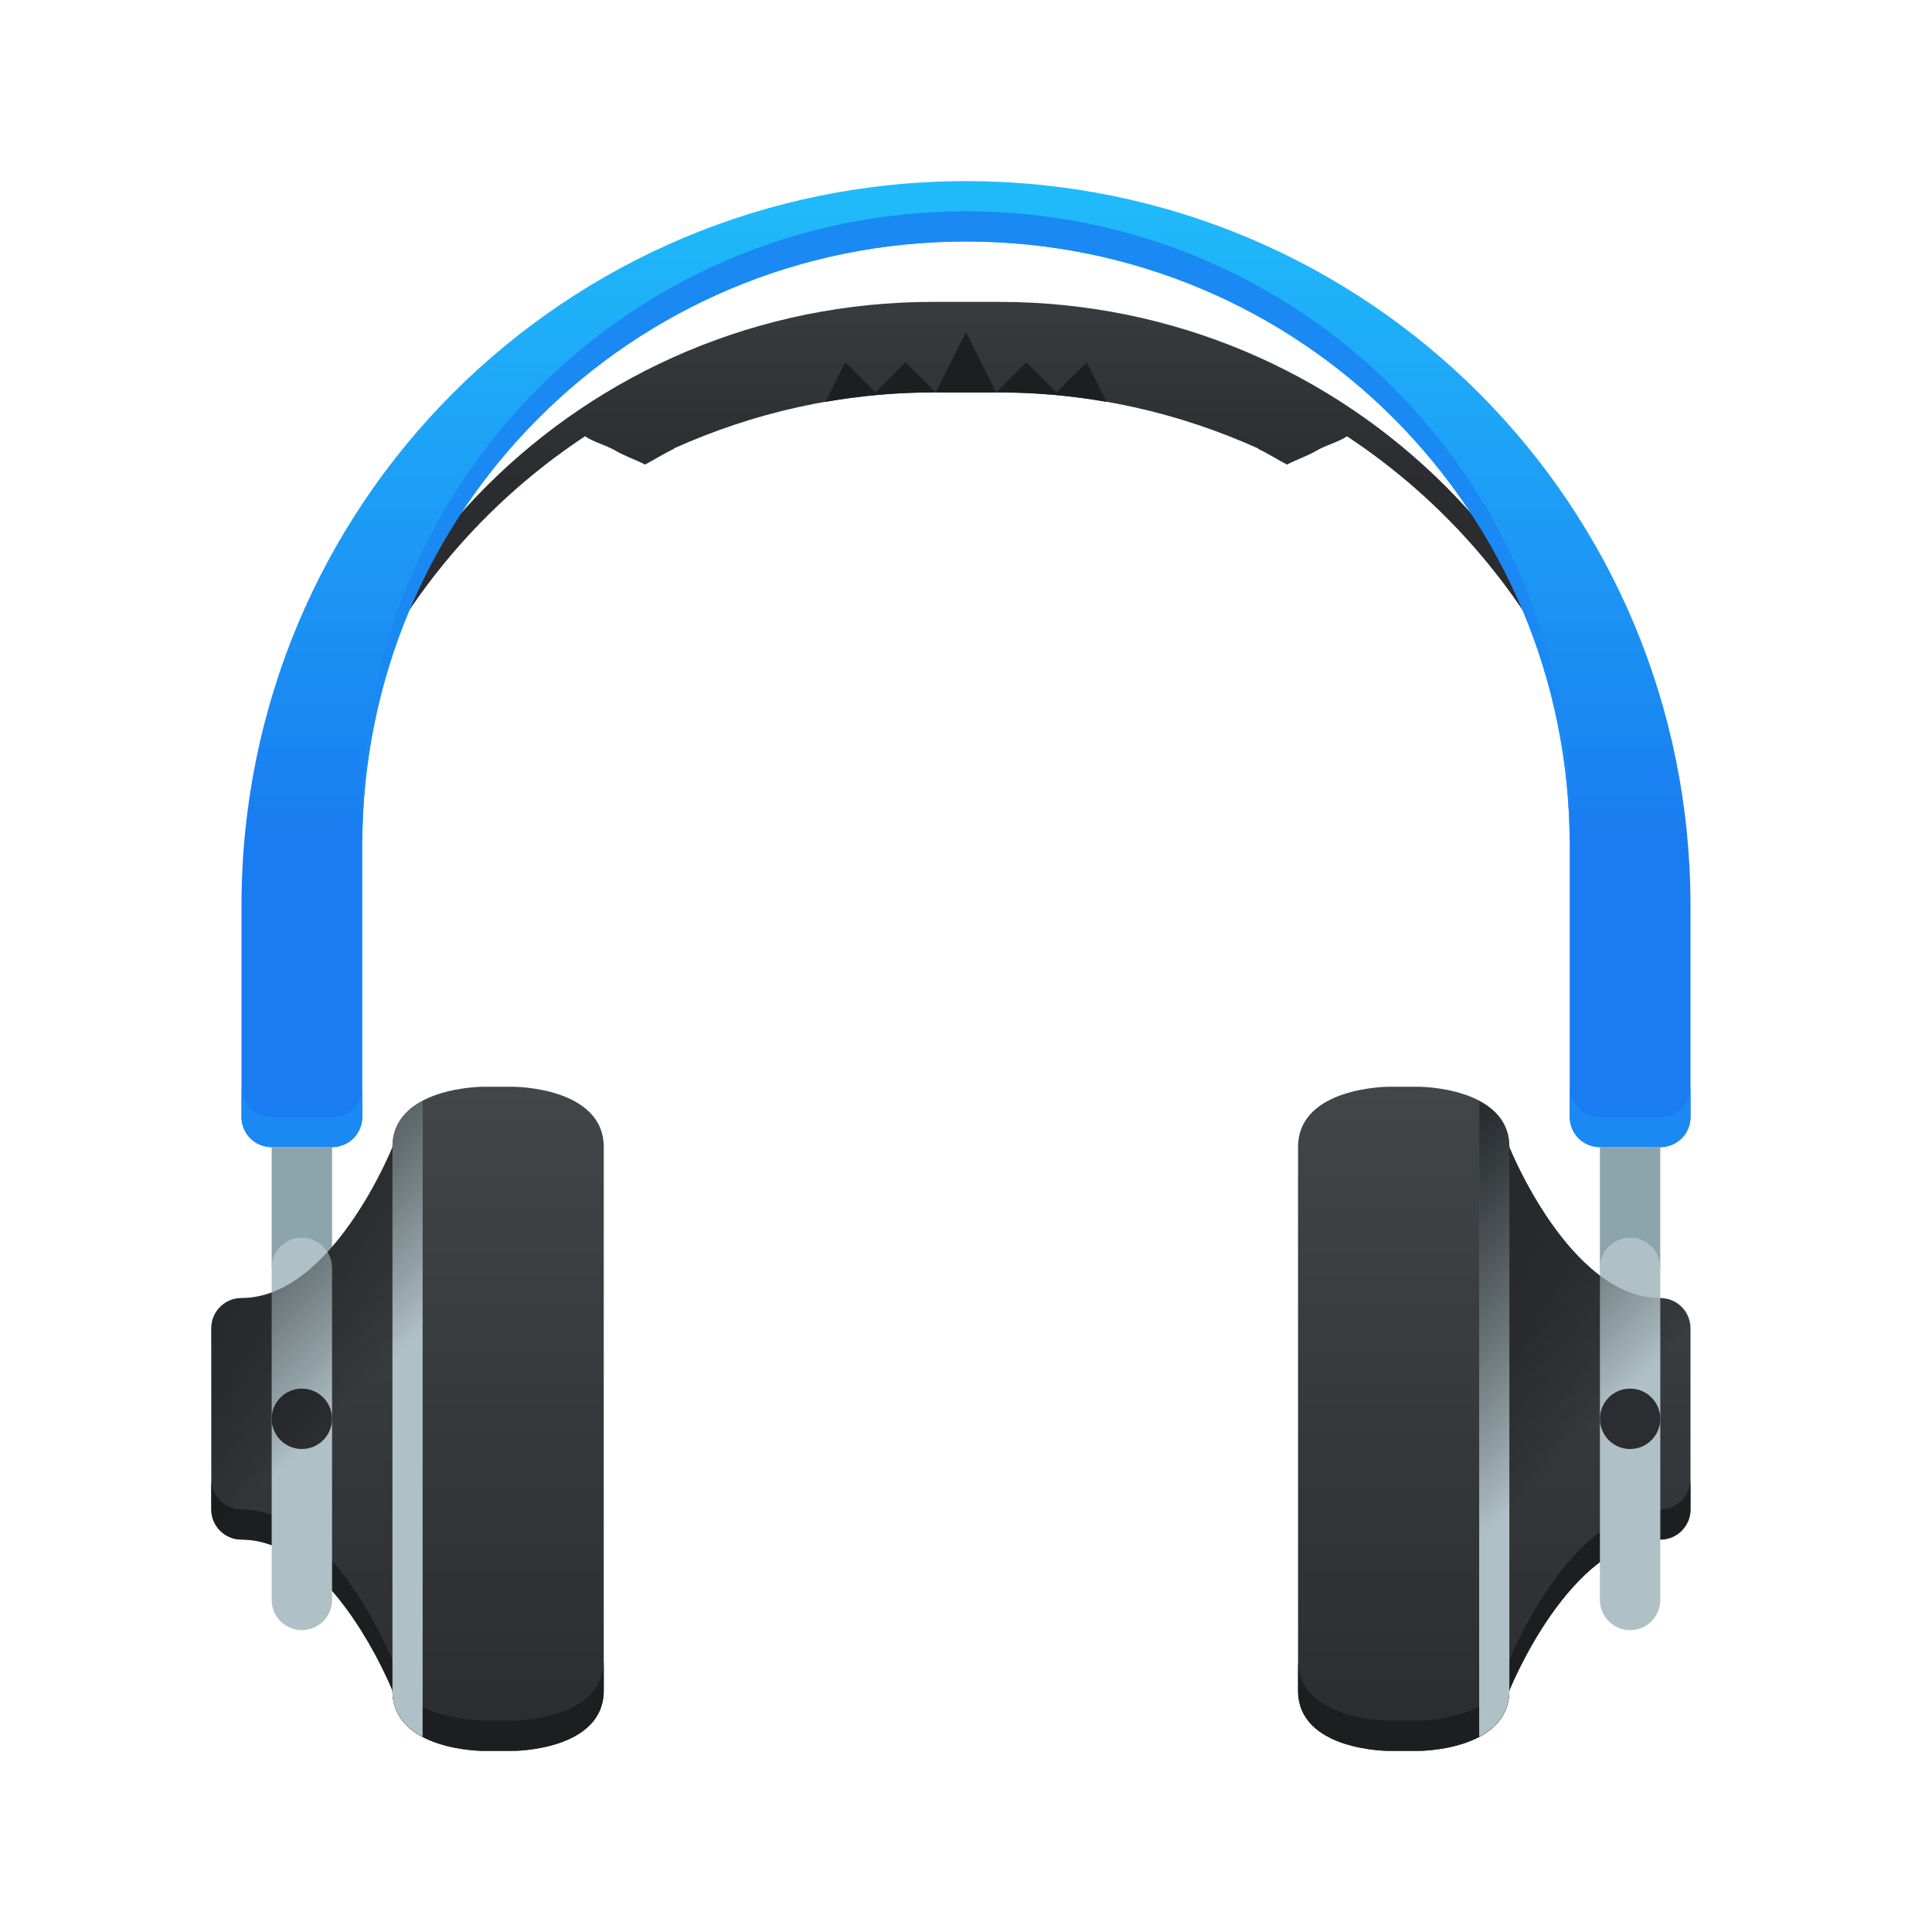
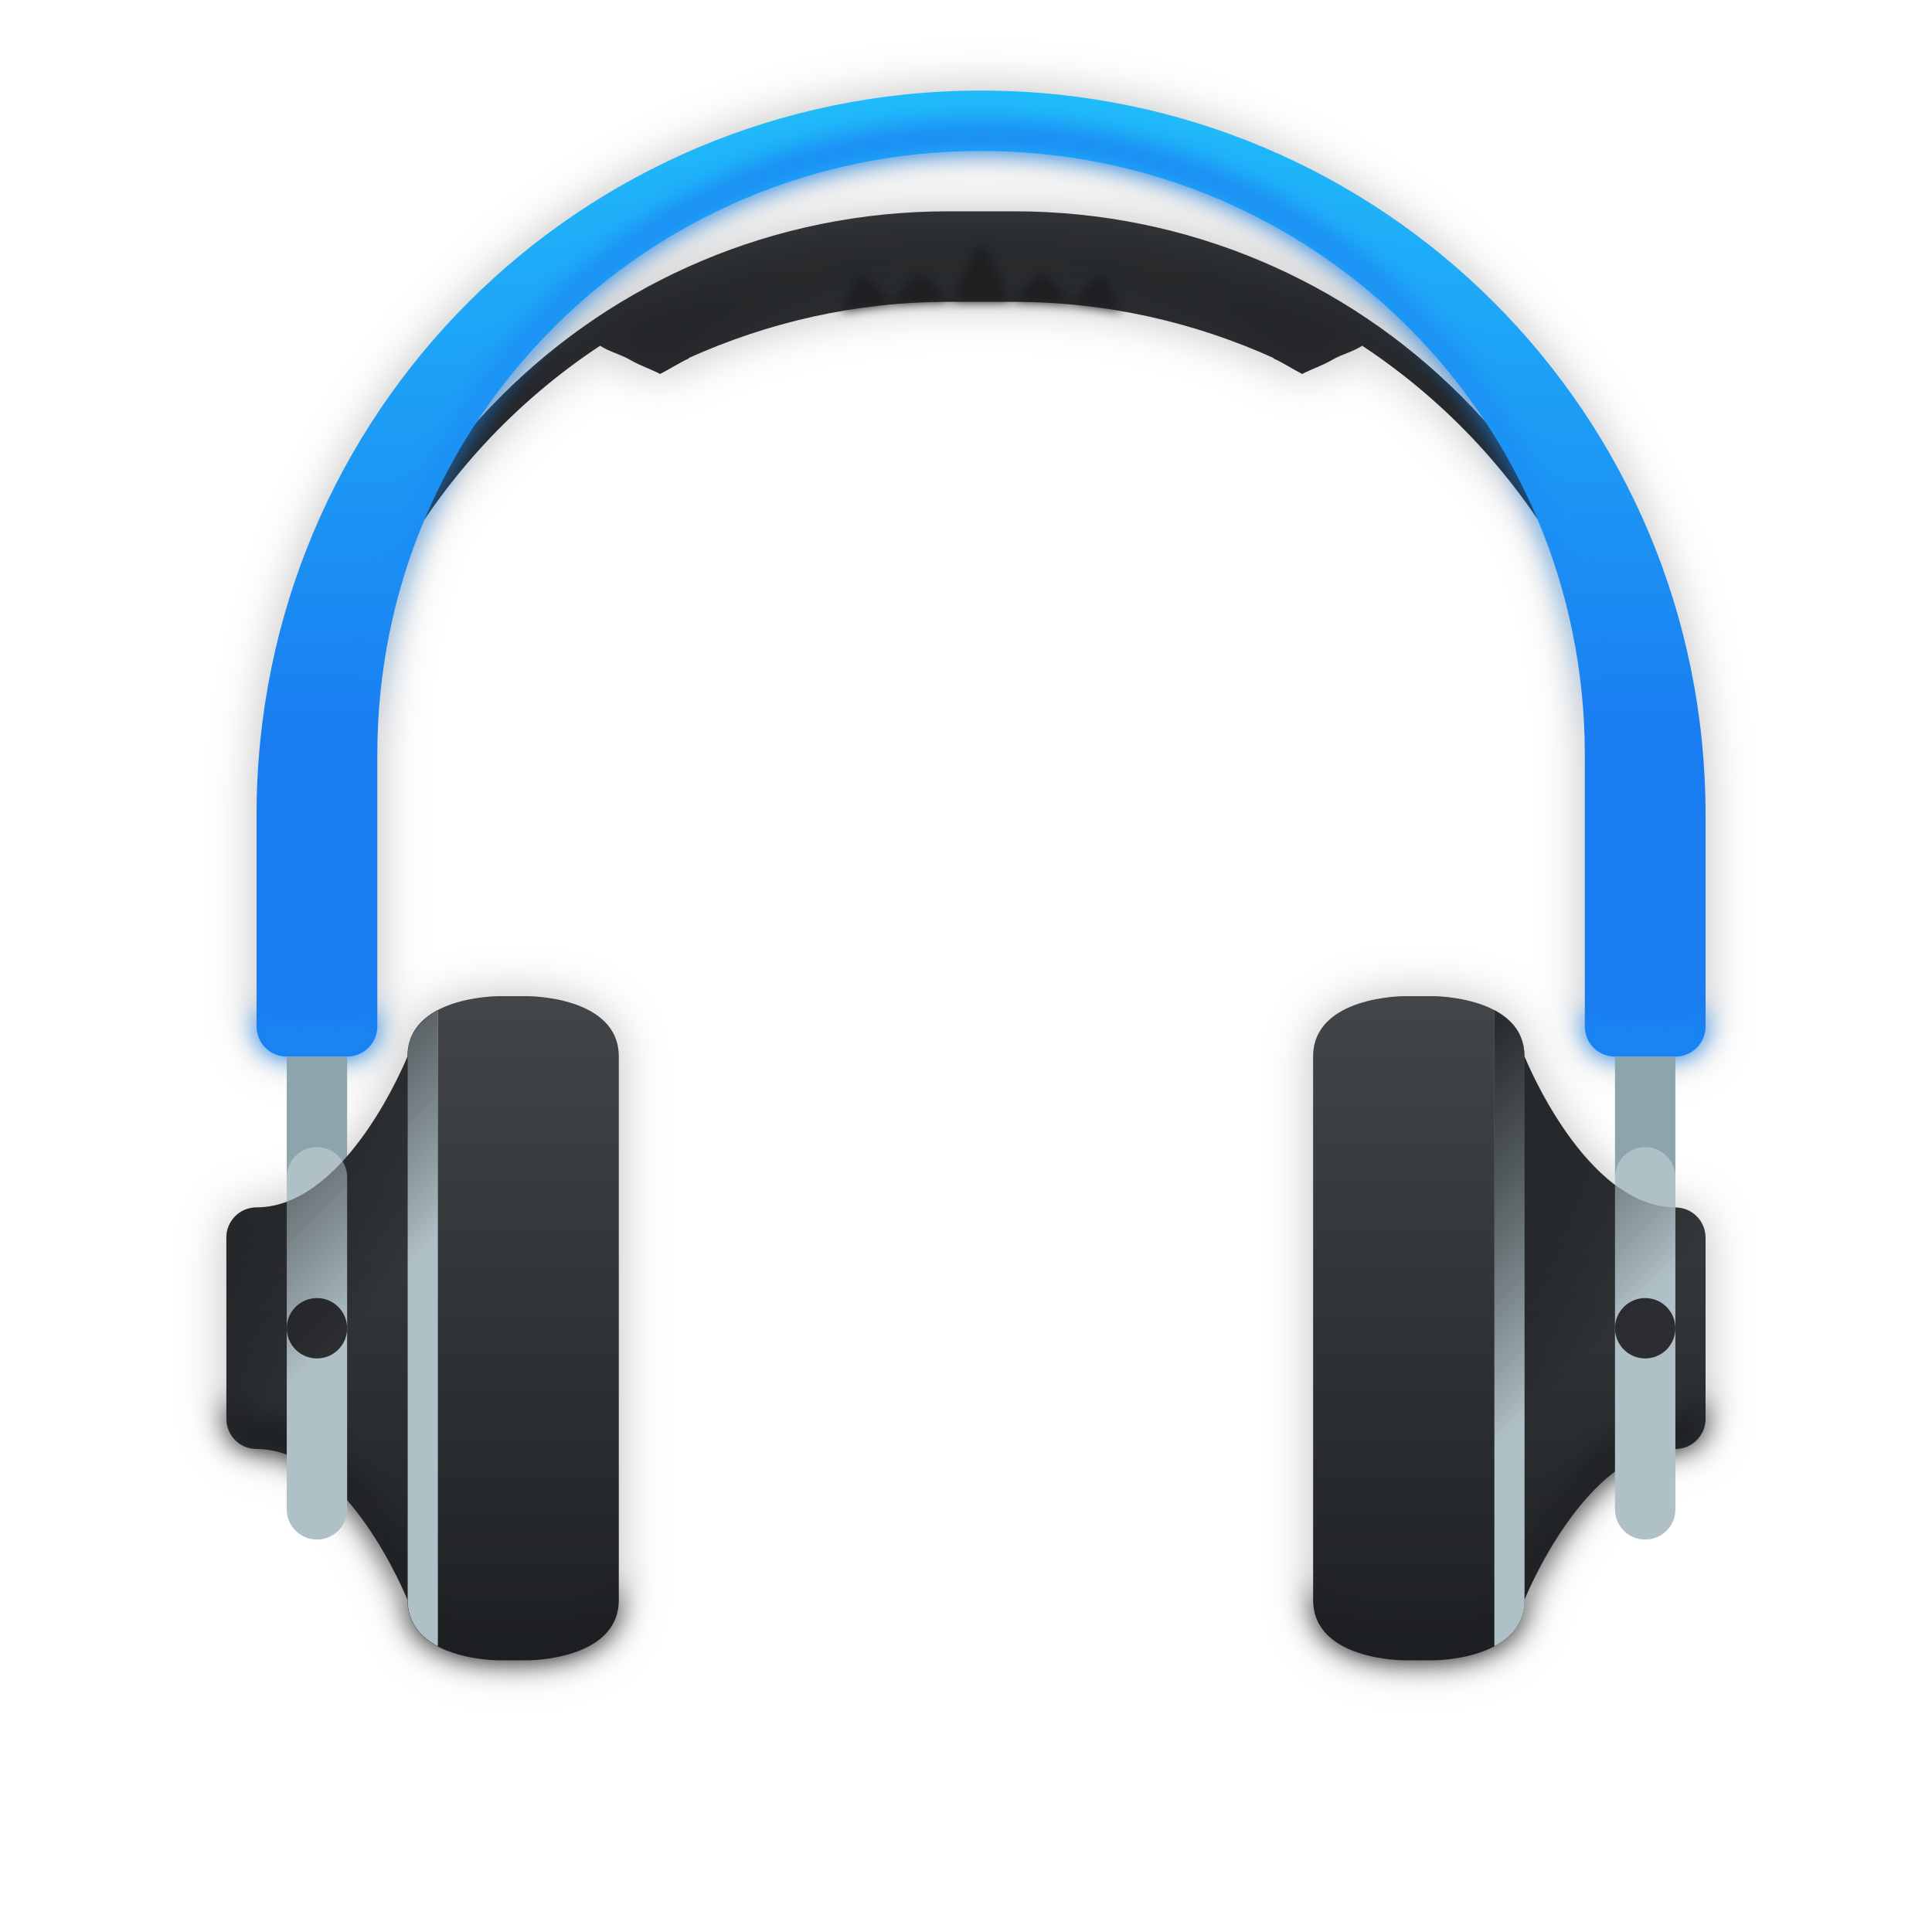
- <svg xmlns="http://www.w3.org/2000/svg" xmlns:xlink="http://www.w3.org/1999/xlink" width="64" version="1.1" height="64">
-   <defs id="defs5455">
-     <linearGradient id="linearGradient4159">
-       <stop style="stop-color:#2a2c2f" id="stop4161" />
-       <stop offset="1" style="stop-color:#424649" id="stop4163" />
+ <svg xmlns="http://www.w3.org/2000/svg" xmlns:xlink="http://www.w3.org/1999/xlink" width="64" height="64" version="1.1">
+   <defs>
+     <linearGradient id="f">
+       <stop stop-color="#1d1f23" offset="0" />
+       <stop stop-color="#424649" offset="1" />
    </linearGradient>
-     <linearGradient xlink:href="#linearGradient4159" id="linearGradient4366" y1="58" y2="36" x2="0" gradientUnits="userSpaceOnUse" />
-     <linearGradient xlink:href="#linearGradient4159" id="linearGradient4370" y1="58" y2="36" gradientUnits="userSpaceOnUse" x2="0" gradientTransform="matrix(-1 0 0 1 439.5714 491.798)" />
-     <linearGradient xlink:href="#linearGradient4159" id="linearGradient4391" y1="16" y2="6" x2="0" gradientUnits="userSpaceOnUse" />
-     <linearGradient xlink:href="#linearGradient4143" id="linearGradient4399" y1="28" y2="6" x2="0" gradientUnits="userSpaceOnUse" gradientTransform="matrix(1 0 0 1 376.5714 491.798)" />
-     <linearGradient id="linearGradient4143">
-       <stop style="stop-color:#197cf1" id="stop4145" />
-       <stop offset="1" style="stop-color:#20bcfa" id="stop4147" />
+     <linearGradient id="n" x2="0" y1="58" y2="36" gradientTransform="translate(292.23 491.8)" gradientUnits="userSpaceOnUse" xlink:href="#f" />
+     <linearGradient id="m" x2="0" y1="58" y2="36" gradientTransform="matrix(-1 0 0 1 355.23 491.8)" gradientUnits="userSpaceOnUse" xlink:href="#f" />
+     <linearGradient id="l" x2="0" y1="16" y2="6" gradientTransform="translate(292.23 491.8)" gradientUnits="userSpaceOnUse">
+       <stop stop-color="#2a2c2f" offset="0" />
+       <stop stop-color="#424649" offset="1" />
    </linearGradient>
-     <linearGradient xlink:href="#linearGradient4227" id="linearGradient4821" y1="37" x1="49" y2="44" x2="56" gradientUnits="userSpaceOnUse" gradientTransform="matrix(1 0 0 1 376.5714 491.798)" />
-     <linearGradient id="linearGradient4300-2-3">
-       <stop style="stop-color:#f9b425" id="stop4302-4-0" />
-       <stop offset="1" style="stop-color:#f9bf3b" id="stop4304-1" />
+     <linearGradient id="k" x2="0" y1="28" y2="6" gradientTransform="translate(292.23 491.8)" gradientUnits="userSpaceOnUse">
+       <stop stop-color="#197cf1" offset="0" />
+       <stop stop-color="#20bcfa" offset="1" />
    </linearGradient>
-     <linearGradient id="linearGradient4227">
-       <stop style="stop-color:#292c2f" id="stop4229" />
-       <stop offset="1" style="stop-opacity:0" id="stop4231" />
+     <linearGradient id="j" x1="49" x2="56" y1="37" y2="44" gradientTransform="translate(292.23 491.8)" gradientUnits="userSpaceOnUse" xlink:href="#h" />
+     <linearGradient>
+       <stop stop-color="#f9b425" offset="0" />
+       <stop stop-color="#f9bf3b" offset="1" />
    </linearGradient>
-     <linearGradient xlink:href="#linearGradient4227" id="linearGradient4950" y1="37" x1="56" y2="44" gradientUnits="userSpaceOnUse" x2="49" gradientTransform="matrix(-1 0 0 1 439.5714 491.798)" />
+     <linearGradient id="h">
+       <stop stop-color="#292c2f" offset="0" />
+       <stop stop-opacity="0" offset="1" />
+     </linearGradient>
+     <linearGradient id="i" x1="56" x2="49" y1="37" y2="44" gradientTransform="matrix(-1 0 0 1 355.23 491.8)" gradientUnits="userSpaceOnUse" xlink:href="#h" />
+     <linearGradient id="c" x1="58.177" x2="60.816" y1="192.12" y2="192.12" gradientTransform="matrix(16.148 0 0 3.8777 -751.73 -897.5)" gradientUnits="userSpaceOnUse" xlink:href="#a" />
+     <linearGradient id="a">
+       <stop stop-color="#4d4d4d" offset="0" />
+       <stop stop-color="#1a1a1a" offset="1" />
+     </linearGradient>
+     <filter id="g" x="-.036" y="-.036" width="1.072" height="1.072" color-interpolation-filters="sRGB">
+       <feGaussianBlur stdDeviation="0.238" />
+     </filter>
+     <linearGradient id="d" x1="32.001" x2="32.001" y1="1.975" y2="61.976" gradientTransform="translate(376.57 491.8)" gradientUnits="userSpaceOnUse">
+       <stop stop-color="#e0e0e0" offset="0" />
+       <stop stop-color="#fff" offset="1" />
+     </linearGradient>
+     <filter id="e" x="-.079" y="-.048" width="1.158" height="1.097" color-interpolation-filters="sRGB">
+       <feGaussianBlur stdDeviation="0.725" />
+     </filter>
+     <linearGradient id="b" x1="32" x2="32" y1="14" y2="50" gradientTransform="matrix(1.019 0 0 1 375.96 491.8)" gradientUnits="userSpaceOnUse" xlink:href="#a" />
+     <filter id="r" x="-.08" y="-.116" width="1.161" height="1.232" color-interpolation-filters="sRGB">
+       <feGaussianBlur stdDeviation="0.435" />
+     </filter>
+     <filter id="q" x="-.08" y="-.116" width="1.161" height="1.232" color-interpolation-filters="sRGB">
+       <feGaussianBlur stdDeviation="0.435" />
+     </filter>
+     <filter id="p" x="-.02" y="-.031" width="1.04" height="1.061" color-interpolation-filters="sRGB">
+       <feGaussianBlur stdDeviation="0.395" />
+     </filter>
+     <filter id="o" x="-.045" y="-.181" width="1.09" height="1.362" color-interpolation-filters="sRGB">
+       <feGaussianBlur stdDeviation="0.174" />
+     </filter>
+     <filter id="s" x="-.037" y="-.035" width="1.074" height="1.07" color-interpolation-filters="sRGB">
+       <feGaussianBlur stdDeviation="0.757" />
+     </filter>
  </defs>
-   <g id="layer1" transform="matrix(1 0 0 1 -376.5714 -491.798)">
-     <path style="fill:url(#linearGradient4391)" id="path4382" d="M 30.908 10 C 19.325 10 10 19.325 10 30.908 L 10 31.908 C 10 24.594 13.723 18.187 19.379 14.453 C 19.684 14.655 20.062 14.738 20.379 14.924 C 20.692 15.108 21.044 15.221 21.367 15.389 C 21.692 15.222 21.994 15.019 22.328 14.869 C 22.322 14.866 22.315 14.864 22.309 14.861 C 24.932 13.679 27.834 13 30.908 13 L 33.092 13 C 36.166 13 39.068 13.679 41.691 14.861 C 41.685 14.864 41.678 14.866 41.672 14.869 C 42.006 15.019 42.308 15.222 42.633 15.389 C 42.956 15.221 43.308 15.108 43.621 14.924 C 43.938 14.738 44.316 14.655 44.621 14.453 C 50.277 18.187 54 24.594 54 31.908 L 54 30.908 C 54 19.325 44.675 10 33.092 10 L 30.908 10 z " transform="matrix(1 0 0 1 376.5714 491.798)" />
-     <path style="fill:url(#linearGradient4399)" id="path4954" d="m 408.571,497.798 c -13.296,0 -24,10.704 -24,24 l 0,6 0,1 c 0,0.554 0.446,1 1,1 l 2,0 c 0.554,0 1,-0.446 1,-1 l 0,-1 0,-8 c 0,-11.08 8.92,-20 20,-20 11.08,0 20,8.92 20,20 l 0,8 0,1 c 0,0.554 0.446,1 1,1 l 2,0 c 0.554,0 1,-0.446 1,-1 l 0,-1 0,-6 c 0,-13.296 -10.704,-24 -24,-24 z" />
-     <path style="fill:#1a89f3" id="rect4233" d="M 32 7 C 20.92 7 12 15.92 12 27 L 12 28 C 12 16.92 20.92 8 32 8 C 43.08 8 52 16.92 52 28 L 52 27 C 52 15.92 43.08 7 32 7 z M 8 36 L 8 37 C 8 37.554 8.446 38 9 38 L 11 38 C 11.554 38 12 37.554 12 37 L 12 36 C 12 36.554 11.554 37 11 37 L 9 37 C 8.446 37 8 36.554 8 36 z M 52 36 L 52 37 C 52 37.554 52.446 38 53 38 L 55 38 C 55.554 38 56 37.554 56 37 L 56 36 C 56 36.554 55.554 37 55 37 L 53 37 C 52.446 37 52 36.554 52 36 z " transform="matrix(1 0 0 1 376.5714 491.798)" />
-     <path style="fill:url(#linearGradient4370)" id="path4368" d="m 423.571,527.798 c 0,0 3,0 3,2 0,0 2,5 5,5 0.554,0 1,0.446 1,1 l 0,6 c 0,0.554 -0.446,1 -1,1 -3,0 -5,5 -5,5 0,2 -3,2 -3,2 l -1,0 c 0,0 -3,0 -3,-2 l 0,-18 c 0,-2 3,-2 3,-2 l 1,0 z" />
-     <path style="fill:#1c1e20" id="path4795" d="m 432.571,540.798 0,1 c 0,0.554 -0.446,1 -1,1 -3,0 -5,5 -5,5 0,2 -3,2 -3,2 l -1,0 c 0,0 -3,0 -3,-2 l 0,-1 c 0,2 3,2 3,2 l 1,0 c 0,0 3,0 3,-2 0,0 2,-5 5,-5 0.554,0 1,-0.446 1,-1 z" />
-     <rect width="2" x="385.571" y="529.798" rx="0" height="4" style="fill:#8ca5ad" id="rect4227" />
-     <path style="fill:url(#linearGradient4366)" id="rect4215" d="M 16 36 C 16 36 13 36 13 38 C 13 38 11 43 8 43 C 7.446 43 7 43.446 7 44 L 7 50 C 7 50.554 7.446 51 8 51 C 11 51 13 56 13 56 C 13 58 16 58 16 58 L 17 58 C 17 58 20 58 20 56 L 20 38 C 20 36 17 36 17 36 L 16 36 z " transform="matrix(1 0 0 1 376.5714 491.798)" />
-     <path style="fill:#1c1e20" id="path4790" d="m 383.571,540.798 0,1 c 0,0.554 0.446,1 1,1 3,0 5,5 5,5 0,2 3,2 3,2 l 1,0 c 0,0 3,0 3,-2 l 0,-1 c 0,2 -3,2 -3,2 l -1,0 c 0,0 -3,0 -3,-2 0,0 -2,-5 -5,-5 -0.554,0 -1,-0.446 -1,-1 z" />
-     <rect width="2" x="385.571" y="532.798" rx="1" height="13" style="fill:#afc0c6" id="rect4223" />
-     <circle cx="386.571" cy="538.798" style="fill:#2b2d30" id="path4225" r="1" />
-     <rect width="2" x="-431.571" y="529.798" rx="0" height="4" style="fill:#8ca5ad" id="rect4237" transform="matrix(-1 0 0 1 0 0)" />
-     <rect width="2" x="-431.571" y="532.798" rx="1" height="13" style="fill:#afc0c6" id="rect4250" transform="matrix(-1 0 0 1 0 0)" />
-     <circle cx="-430.571" cy="538.798" style="fill:#2b2d30" r="1" id="circle4252" transform="matrix(-1 0 0 1 0 0)" />
-     <path style="fill:#afc0c6" id="rect4591" d="M 13.994 36.469 C 13.447 36.76 13 37.23 13 38 L 13 56 C 13 56.77 13.447 57.24 13.994 57.531 C 13.995 57.52 14 57.511 14 57.5 L 14 36.5 C 14 36.489 13.995 36.48 13.994 36.469 z " transform="matrix(1 0 0 1 376.5714 491.798)" />
-     <path style="fill:#afc0c6" id="path4603" d="m 425.577,528.267 c 0.547,0.291 0.994,0.761 0.994,1.531 l 0,18 c 0,0.77 -0.447,1.24 -0.994,1.531 -7e-4,-0.011 -0.006,-0.02 -0.006,-0.031 l 0,-21 c 0,-0.011 0.005,-0.02 0.006,-0.031 z" />
-     <path style="fill:#1c1e20;fill-rule:evenodd" id="path4797" d="M 32 11 L 31 13 L 32 13 L 33 13 L 32 11 z M 33 13 L 33.092 13 C 34.309 13 35.499 13.11 36.656 13.312 L 36 12 L 35 13 L 34 12 L 33 13 z M 31 13 L 30 12 L 29 13 L 28 12 L 27.344 13.312 C 28.501 13.11 29.691 13 30.908 13 L 31 13 z " transform="matrix(1 0 0 1 376.5714 491.798)" />
-     <path style="fill:url(#linearGradient4821);fill-rule:evenodd" id="path4805" d="m 425.571,528.265 0,9.533 0,1 0,10.533 c 0.55,-0.291 1,-0.76 1,-1.533 0,0 2,-5 5,-5 0.554,0 1,-0.446 1,-1 l 0,-6 c 0,-0.554 -0.446,-1 -1,-1 -3,0 -5,-5 -5,-5 0,-0.773 -0.45,-1.242 -1,-1.533 z" />
-     <path style="fill:url(#linearGradient4950);fill-rule:evenodd" id="path4948" d="m 390.571,528.265 0,9.533 0,1 0,10.533 c -0.55,-0.291 -1,-0.76 -1,-1.533 0,0 -2,-5 -5,-5 -0.554,0 -1,-0.446 -1,-1 l 0,-6 c 0,-0.554 0.446,-1 1,-1 3,0 5,-5 5,-5 0,-0.773 0.45,-1.242 1,-1.533 z" />
+   <g transform="translate(-376.57 -491.8)">
+     <circle cx="209.05" cy="-152.49" r="0" fill="url(#c)" />
+     <g transform="translate(84.839 -3)">
+       <path d="m323.14 501.8c-11.584 0-20.908 9.325-20.908 20.908v1c0-7.314 3.723-13.721 9.379-17.455.306.202.683.285 1 .471.313.184.665.297.988.465.325-.167.626-.369.961-.52-.006-.003-.013-.005-.019-.008 2.623-1.182 5.526-1.861 8.6-1.861h2.184c3.074 0 5.976.679 8.6 1.861-.006.003-.013.005-.019.008.334.15.636.352.961.52.323-.168.676-.281.988-.465.317-.186.694-.269 1-.471 5.656 3.734 9.379 10.141 9.379 17.455v-1c0-11.584-9.325-20.908-20.908-20.908z" fill="url(#l)" />
+       <path transform="translate(291.73 494.8)" d="m32.5 3c-13.296 0-24 10.704-24 24v7c0 .554.446 1 1 1h2c.554 0 1-.446 1-1v-9c0-2.754.553-5.373 1.551-7.756 1.542-2.293 3.521-4.268 5.828-5.791.306.202.683.285 1 .471.313.184.665.297.988.465.325-.167.626-.369.961-.52-.006-.003-.013-.005-.02-.008 2.623-1.182 5.526-1.861 8.6-1.861h2.184c3.074 0 5.976.679 8.6 1.861-.006.003-.013.005-.02.008.334.15.636.352.961.52.323-.168.676-.281.988-.465.317-.186.694-.269 1-.471 2.308 1.524 4.286 3.498 5.828 5.791.998 2.383 1.551 5.002 1.551 7.756v9c0 .554.446 1 1 1h2c.554 0 1-.446 1-1v-7c0-13.296-10.704-24-24-24zm0 2c7.028 0 13.177 3.595 16.742 9.047-3.825-4.318-9.401-7.047-15.65-7.047h-2.184c-6.249 0-11.826 2.729-15.65 7.047 3.565-5.452 9.715-9.047 16.742-9.047zm-16 28s-3 0-3 2c0 0-2 5-5 5-.554 0-1 .446-1 1v6c0 .554.446 1 1 1 3 0 5 5 5 5 0 2 3 2 3 2h1s3 0 3-2v-18c0-2-3-2-3-2h-1zm30 0s-3 0-3 2v18c0 2 3 2 3 2h1s3 0 3-2c0 0 2-5 5-5 .554 0 1-.446 1-1v-6c0-.554-.446-1-1-1-3 0-5-5-5-5 0-2-3-2-3-2h-1z" filter="url(#s)" opacity=".25" />
+       <path d="m324.23 497.8c-13.296 0-24 10.704-24 24v7c0 .554.446 1 1 1h2c.554 0 1-.446 1-1v-9c0-11.08 8.92-20 20-20s20 8.92 20 20v9c0 .554.446 1 1 1h2c.554 0 1-.446 1-1v-7c0-13.296-10.704-24-24-24z" fill="url(#k)" />
+       <path d="m324.23 498.8c-11.08 0-20 8.92-20 20v1c0-11.08 8.92-20 20-20s20 8.92 20 20v-1c0-11.08-8.92-20-20-20zm-24 29v1c0 .554.446 1 1 1h2c.554 0 1-.446 1-1v-1c0 .554-.446 1-1 1h-2c-.554 0-1-.446-1-1zm44 0v1c0 .554.446 1 1 1h2c.554 0 1-.446 1-1v-1c0 .554-.446 1-1 1h-2c-.554 0-1-.446-1-1z" fill="#1a89f3" filter="url(#p)" />
+       <path d="m339.23 527.8s3 0 3 2c0 0 2 5 5 5 .554 0 1 .446 1 1v6c0 .554-.446 1-1 1-3 0-5 5-5 5 0 2-3 2-3 2h-1s-3 0-3-2v-18c0-2 3-2 3-2z" fill="url(#m)" />
+       <path d="m348.23 540.8v1c0 .554-.446 1-1 1-3 0-5 5-5 5 0 2-3 2-3 2h-1s-3 0-3-2v-1c0 2 3 2 3 2h1s3 0 3-2c0 0 2-5 5-5 .554 0 1-.446 1-1z" fill="#1c1e20" filter="url(#q)" />
+       <rect x="301.23" y="529.8" width="2" height="4" rx="0" fill="#8ca5ad" />
+       <path d="m308.23 527.8s-3 0-3 2c0 0-2 5-5 5-.554 0-1 .446-1 1v6c0 .554.446 1 1 1 3 0 5 5 5 5 0 2 3 2 3 2h1s3 0 3-2v-18c0-2-3-2-3-2z" fill="url(#n)" />
+       <path d="m299.23 540.8v1c0 .554.446 1 1 1 3 0 5 5 5 5 0 2 3 2 3 2h1s3 0 3-2v-1c0 2-3 2-3 2h-1s-3 0-3-2c0 0-2-5-5-5-.554 0-1-.446-1-1z" fill="#1c1e20" filter="url(#r)" />
+       <rect x="301.23" y="532.8" width="2" height="13" rx="1" fill="#afc0c6" />
+       <circle cx="302.23" cy="538.8" r="1" fill="#2b2d30" />
+       <rect transform="scale(-1,1)" x="-347.23" y="529.8" width="2" height="4" rx="0" fill="#8ca5ad" />
+       <rect transform="scale(-1,1)" x="-347.23" y="532.8" width="2" height="13" rx="1" fill="#afc0c6" />
+       <circle transform="scale(-1,1)" cx="-346.23" cy="538.8" r="1" fill="#2b2d30" />
+       <path d="m306.23 528.27c-.547.291-.994.761-.994 1.531v18c0 .77.447 1.24.994 1.531 7e-4-.011.006-.02.006-.031v-21c0-.011-.005-.02-.006-.031z" fill="#afc0c6" />
+       <path d="m341.24 528.27c.547.291.994.761.994 1.531v18c0 .77-.447 1.24-.994 1.531-7e-4-.011-.006-.02-.006-.031v-21c0-.011.005-.02.006-.031z" fill="#afc0c6" />
+       <path d="m324.23 502.8-1 2h2zm1 2h.092c1.218 0 2.407.11 3.564.312l-.656-1.312-1 1-1-1zm-2 0-1-1-1 1-1-1-.656 1.312c1.157-.202 2.347-.312 3.564-.312z" fill="#1c1e20" fill-rule="evenodd" filter="url(#o)" />
+       <path d="m341.23 528.26v21.066c.55-.291 1-.76 1-1.533 0 0 2-5 5-5 .554 0 1-.446 1-1v-6c0-.554-.446-1-1-1-3 0-5-5-5-5 0-.773-.45-1.242-1-1.533z" fill="url(#j)" fill-rule="evenodd" />
+       <path d="m306.23 528.26v21.066c-.55-.291-1-.76-1-1.533 0 0-2-5-5-5-.554 0-1-.446-1-1v-6c0-.554.446-1 1-1 3 0 5-5 5-5 0-.773.45-1.242 1-1.533z" fill="url(#i)" fill-rule="evenodd" />
+     </g>
  </g>
</svg>
